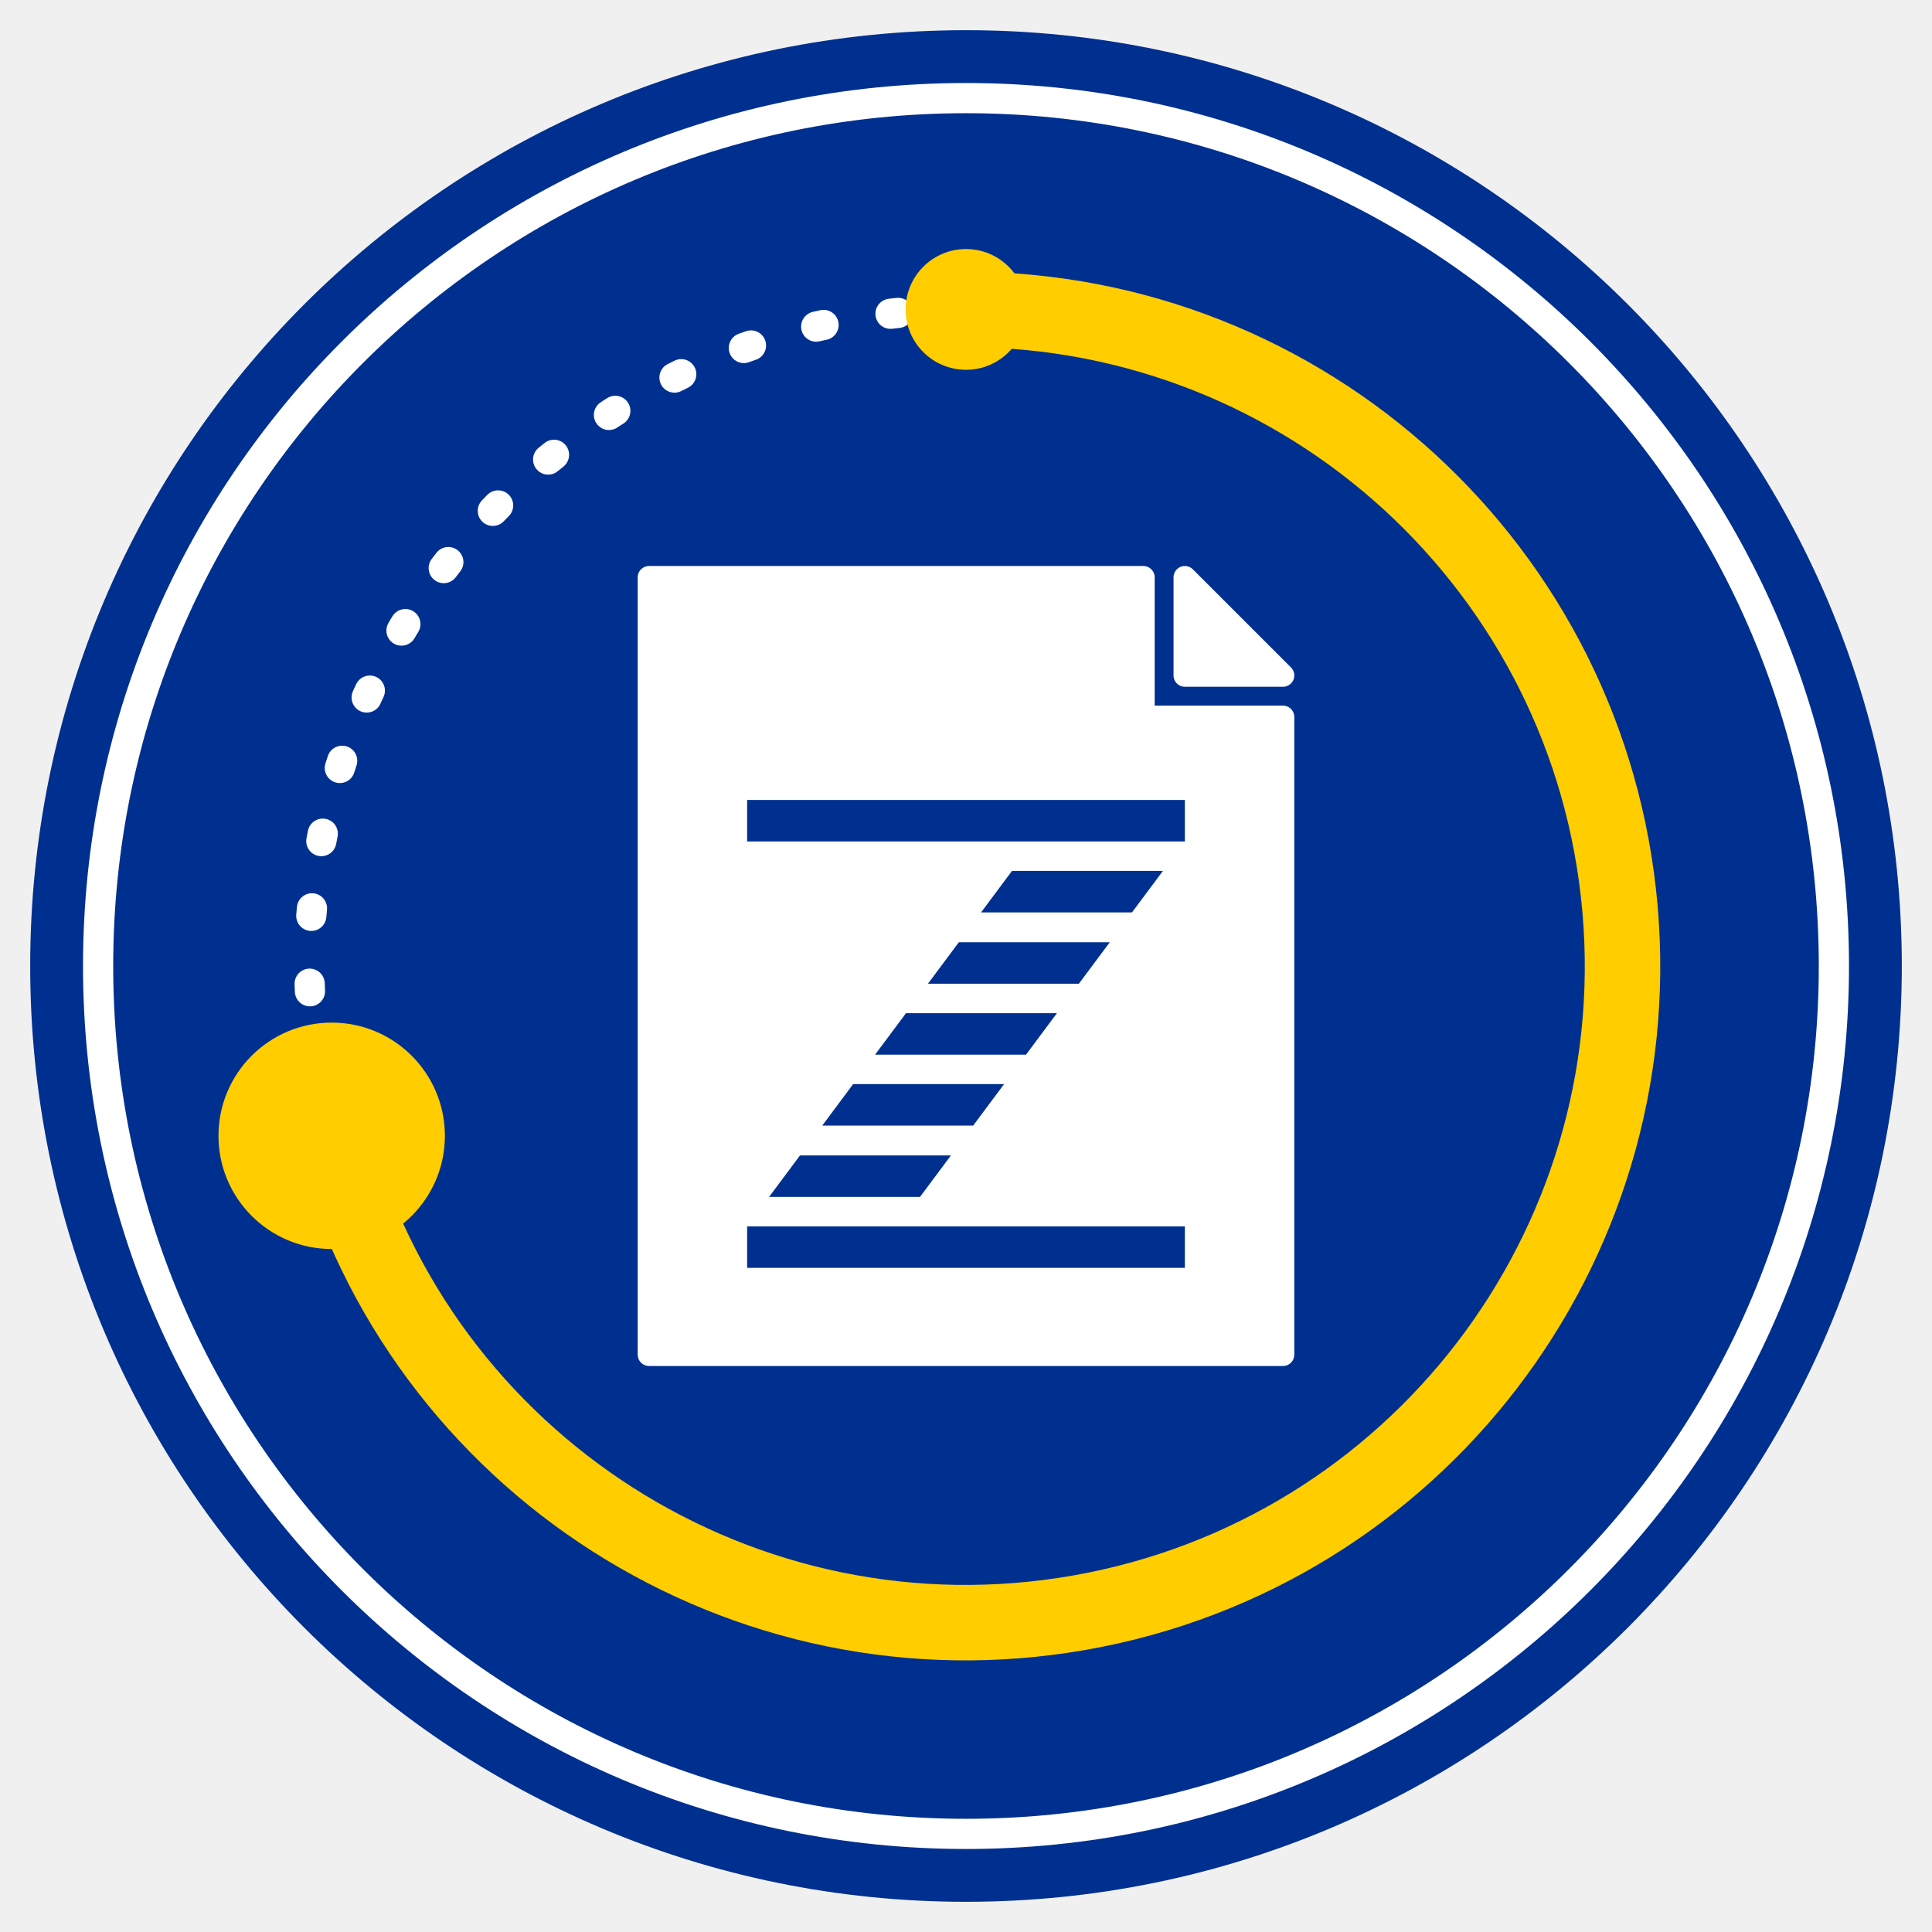
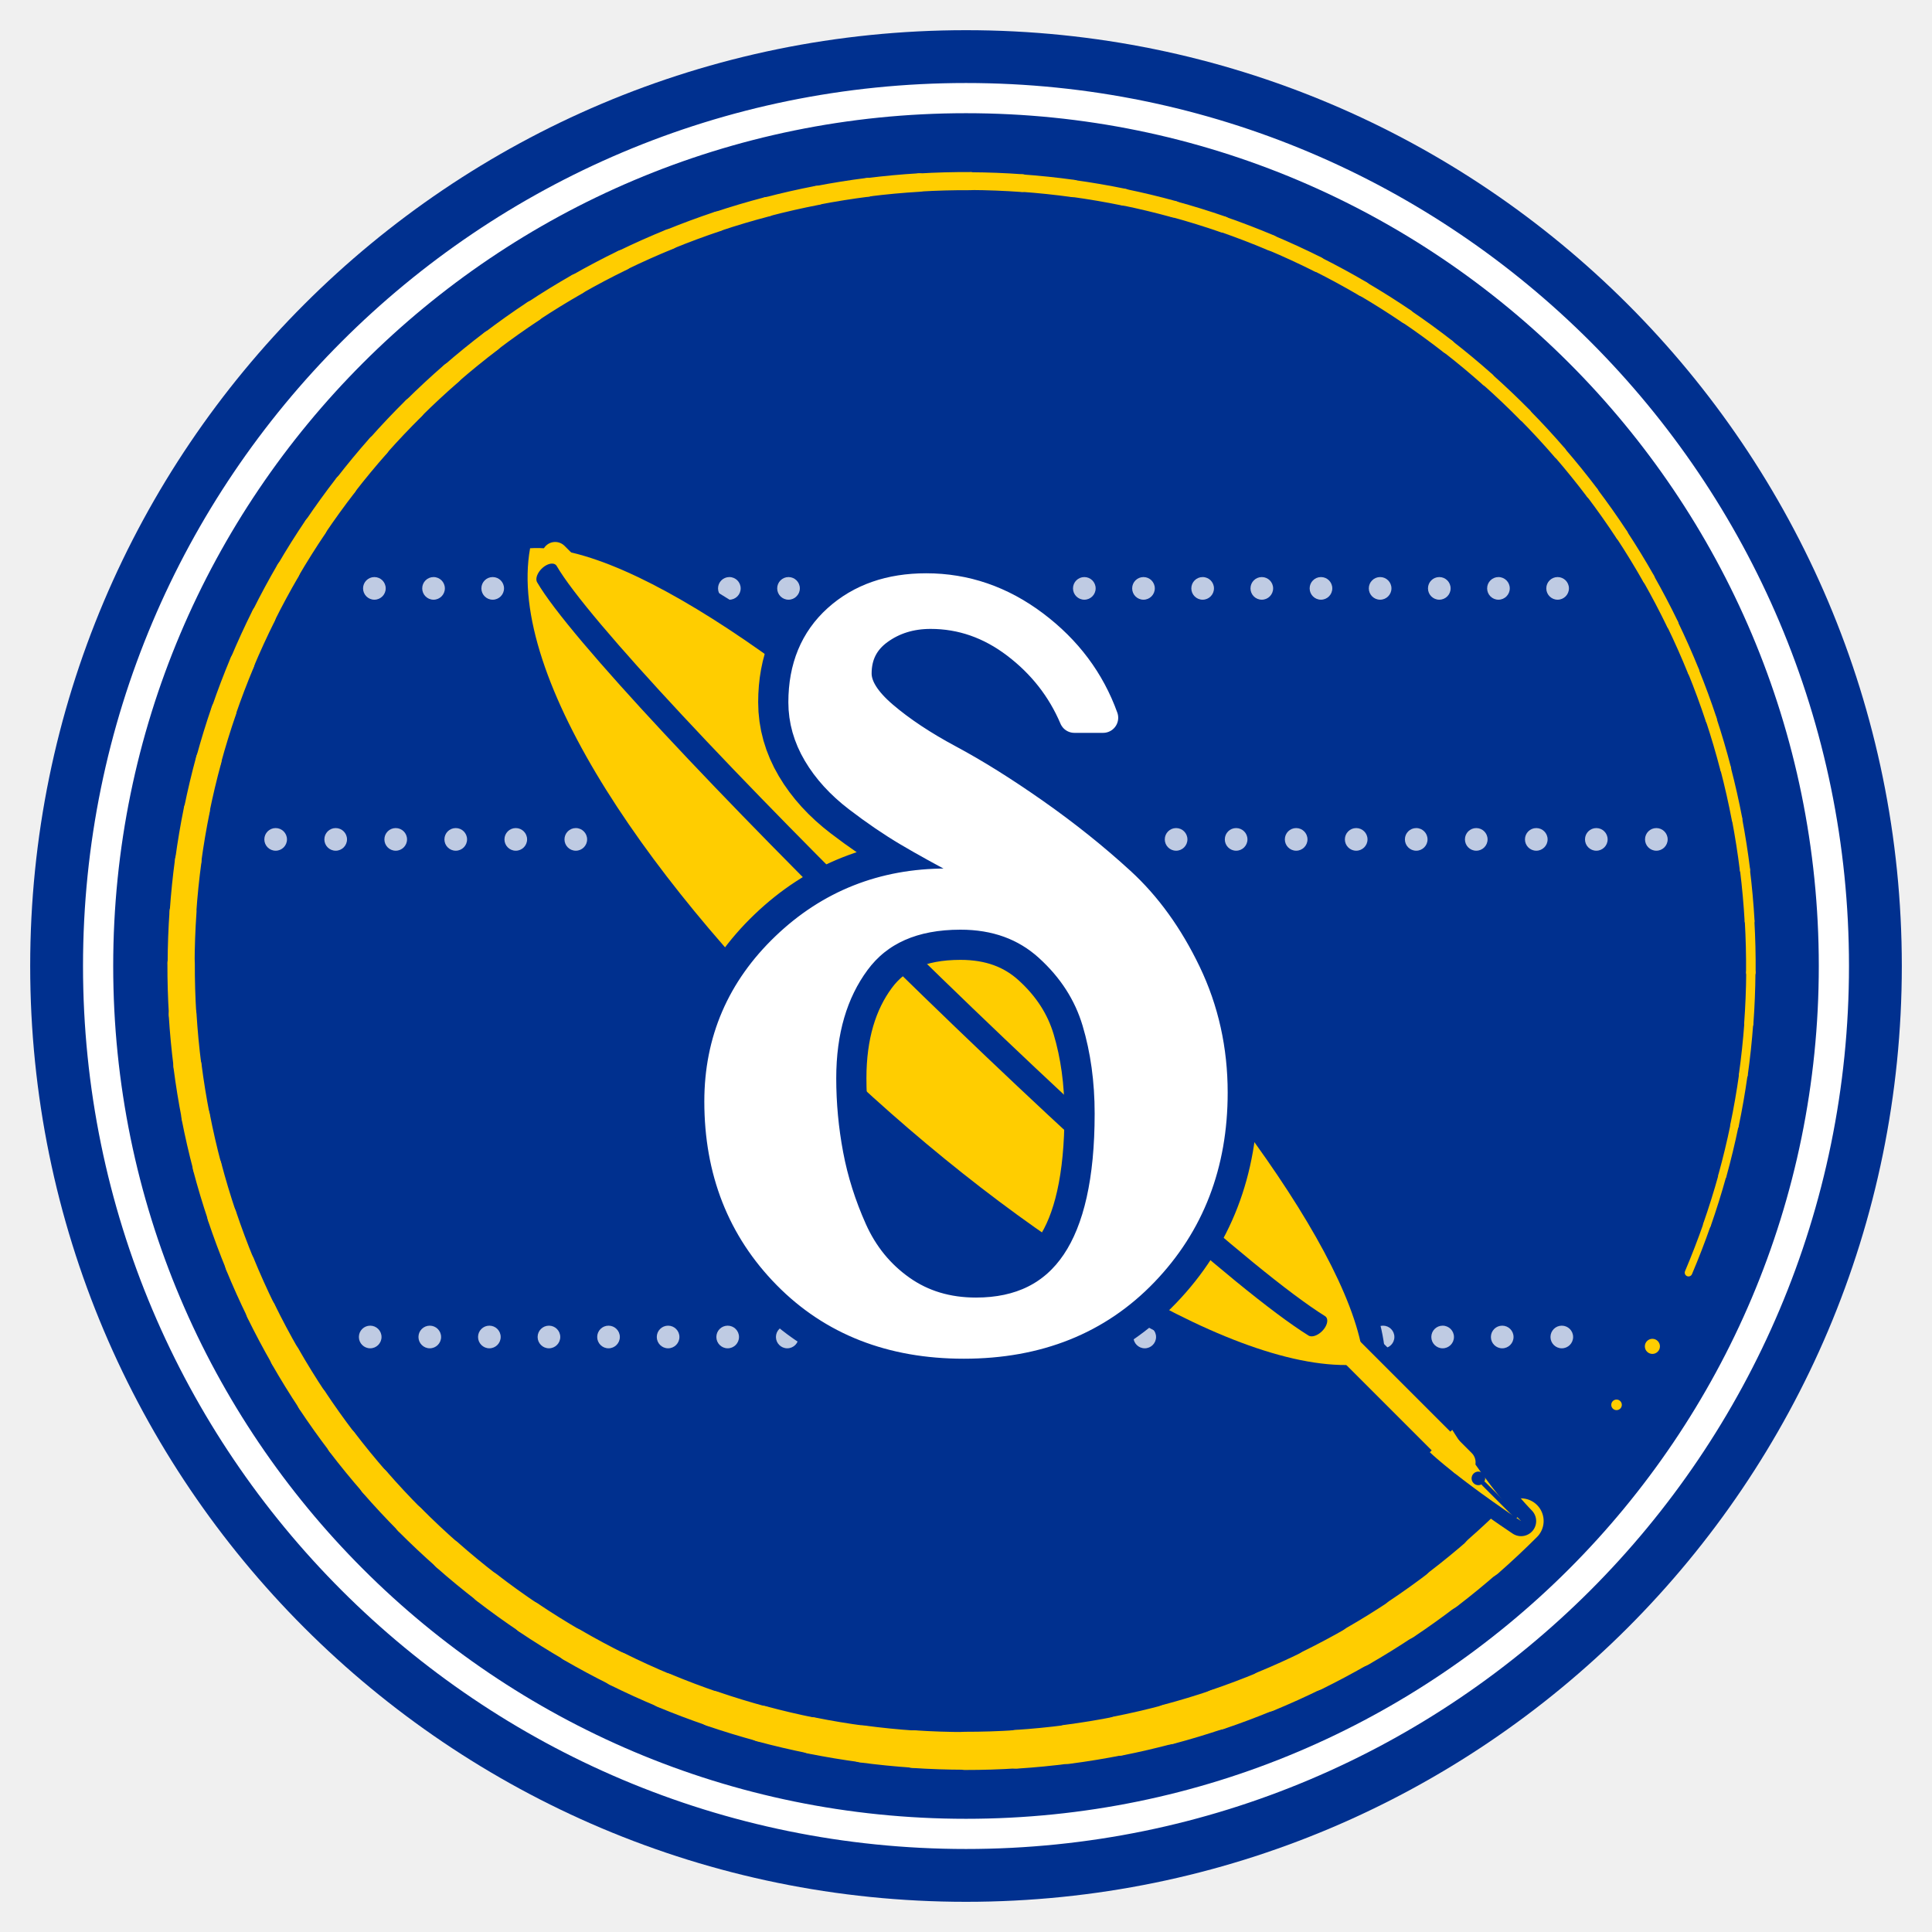
<svg xmlns="http://www.w3.org/2000/svg" viewBox="0 0 512 512" width="512" height="512" role="img" aria-label="90-161.Z logo">
  <circle cx="256" cy="256" r="248" fill="#00308F" />
-   <circle cx="256" cy="256" r="230" fill="none" stroke="#FFFFFF" stroke-width="8" />
-   <circle cx="256" cy="256" r="174" fill="none" stroke="#FFFFFF" stroke-width="8" stroke-dasharray="2 18" stroke-linecap="round" />
-   <path d="M256.0 82.0 A174 174 0 1 1 87.9 301.0" fill="none" stroke="#FFCD00" stroke-width="20" stroke-linecap="round" />
-   <circle cx="256.0" cy="82.0" r="16" fill="#FFCD00" />
-   <circle cx="87.9" cy="301.0" r="30" fill="#FFCD00" />
-   <path d="M172 153 H303 V190 H340 V359 H172 Z" fill="#FFFFFF" stroke="#FFFFFF" stroke-width="6" stroke-linejoin="round" />
-   <path d="M314 153 V179 H340 Z" fill="#FFFFFF" stroke="#FFFFFF" stroke-width="6" stroke-linejoin="round" />
-   <defs>
-     <clipPath id="s7">
-       <rect x="196" y="212.0" width="120" height="11" />
-       <rect x="196" y="230.8" width="120" height="11" />
-       <rect x="196" y="249.7" width="120" height="11" />
-       <rect x="196" y="268.5" width="120" height="11" />
-       <rect x="196" y="287.3" width="120" height="11" />
-       <rect x="196" y="306.2" width="120" height="11" />
-       <rect x="196" y="325.0" width="120" height="11" />
-     </clipPath>
-   </defs>
-   <path d="M198.0 212.0 L314.0 212.0 L314.0 223.0 L238.0 325.0 L314.0 325.0 L314.0 336.0 L198.0 336.0 L198.0 325.0 L274.0 223.0 L198.0 223.0 Z" fill="#00308F" clip-path="url(#s7)" />
+   <circle cx="256" cy="256" r="230" fill="none" stroke="#FFFFFF" stroke-width="8.0" />
+   <g fill="#FFFFFF" fill-opacity="0.75">
+     <circle cx="99.216" cy="155.927" r="3.0" />
+     <circle cx="114.894" cy="155.927" r="3.0" />
+     <circle cx="130.572" cy="155.927" r="3.0" />
+     <circle cx="146.251" cy="155.927" r="3.0" />
+     <circle cx="161.929" cy="155.927" r="3.0" />
+     <circle cx="177.608" cy="155.927" r="3.0" />
+     <circle cx="193.286" cy="155.927" r="3.0" />
+     <circle cx="208.965" cy="155.927" r="3.0" />
+     <circle cx="224.643" cy="155.927" r="3.0" />
+     <circle cx="240.322" cy="155.927" r="3.0" />
+     <circle cx="256.000" cy="155.927" r="3.0" />
+     <circle cx="271.678" cy="155.927" r="3.0" />
+     <circle cx="287.357" cy="155.927" r="3.0" />
+     <circle cx="303.035" cy="155.927" r="3.0" />
+     <circle cx="318.714" cy="155.927" r="3.0" />
+     <circle cx="334.392" cy="155.927" r="3.0" />
+     <circle cx="350.071" cy="155.927" r="3.0" />
+     <circle cx="365.749" cy="155.927" r="3.0" />
+     <circle cx="381.428" cy="155.927" r="3.0" />
+     <circle cx="397.106" cy="155.927" r="3.0" />
+     <circle cx="412.784" cy="155.927" r="3.0" />
+   </g>
+   <g fill="#FFFFFF" fill-opacity="0.75">
+     <circle cx="73.051" cy="222.447" r="3.0" />
+     <circle cx="88.960" cy="222.447" r="3.0" />
+     <circle cx="104.869" cy="222.447" r="3.0" />
+     <circle cx="120.777" cy="222.447" r="3.0" />
+     <circle cx="136.686" cy="222.447" r="3.0" />
+     <circle cx="152.594" cy="222.447" r="3.0" />
+     <circle cx="168.503" cy="222.447" r="3.0" />
+     <circle cx="184.411" cy="222.447" r="3.0" />
+     <circle cx="200.320" cy="222.447" r="3.0" />
+     <circle cx="216.229" cy="222.447" r="3.0" />
+     <circle cx="232.137" cy="222.447" r="3.0" />
+     <circle cx="248.046" cy="222.447" r="3.0" />
+     <circle cx="263.954" cy="222.447" r="3.0" />
+     <circle cx="279.863" cy="222.447" r="3.0" />
+     <circle cx="295.771" cy="222.447" r="3.0" />
+     <circle cx="311.680" cy="222.447" r="3.0" />
+     <circle cx="327.589" cy="222.447" r="3.0" />
+     <circle cx="343.497" cy="222.447" r="3.0" />
+     <circle cx="359.406" cy="222.447" r="3.0" />
+     <circle cx="375.314" cy="222.447" r="3.0" />
+     <circle cx="391.223" cy="222.447" r="3.0" />
+     <circle cx="407.131" cy="222.447" r="3.0" />
+     <circle cx="423.040" cy="222.447" r="3.0" />
+     <circle cx="438.949" cy="222.447" r="3.0" />
+   </g>
+   <g fill="#FFFFFF" fill-opacity="0.75">
+     <circle cx="98.107" cy="354.315" r="3.0" />
+     <circle cx="113.896" cy="354.315" r="3.0" />
+     <circle cx="129.686" cy="354.315" r="3.0" />
+     <circle cx="145.475" cy="354.315" r="3.0" />
+     <circle cx="161.264" cy="354.315" r="3.0" />
+     <circle cx="177.054" cy="354.315" r="3.0" />
+     <circle cx="192.843" cy="354.315" r="3.0" />
+     <circle cx="208.632" cy="354.315" r="3.0" />
+     <circle cx="224.421" cy="354.315" r="3.0" />
+     <circle cx="240.211" cy="354.315" r="3.0" />
+     <circle cx="256.000" cy="354.315" r="3.0" />
+     <circle cx="271.789" cy="354.315" r="3.0" />
+     <circle cx="287.579" cy="354.315" r="3.0" />
+     <circle cx="303.368" cy="354.315" r="3.0" />
+     <circle cx="319.157" cy="354.315" r="3.0" />
+     <circle cx="334.946" cy="354.315" r="3.0" />
+     <circle cx="350.736" cy="354.315" r="3.0" />
+     <circle cx="366.525" cy="354.315" r="3.0" />
+     <circle cx="382.314" cy="354.315" r="3.0" />
+     <circle cx="398.104" cy="354.315" r="3.0" />
+     <circle cx="413.893" cy="354.315" r="3.0" />
+   </g>
+   <path d="M403.08 403.08 A208 208 0 0 1 393.13 412.40" fill="none" stroke="#FFCD00" stroke-width="12.00" stroke-linecap="round" />
+   <path d="M393.13 412.40 A208 208 0 0 1 382.59 421.04" fill="none" stroke="#FFCD00" stroke-width="11.72" stroke-linecap="round" />
+   <path d="M382.59 421.04 A208 208 0 0 1 371.51 428.98" fill="none" stroke="#FFCD00" stroke-width="11.52" stroke-linecap="round" />
+   <path d="M371.51 428.98 A208 208 0 0 1 359.93 436.17" fill="none" stroke="#FFCD00" stroke-width="11.34" stroke-linecap="round" />
+   <path d="M359.93 436.17 A208 208 0 0 1 347.91 442.59" fill="none" stroke="#FFCD00" stroke-width="11.16" stroke-linecap="round" />
+   <path d="M347.91 442.59 A208 208 0 0 1 335.49 448.21" fill="none" stroke="#FFCD00" stroke-width="11.00" stroke-linecap="round" />
+   <path d="M335.49 448.21 A208 208 0 0 1 322.73 453.01" fill="none" stroke="#FFCD00" stroke-width="10.84" stroke-linecap="round" />
+   <path d="M322.73 453.01 A208 208 0 0 1 309.68 456.95" fill="none" stroke="#FFCD00" stroke-width="10.69" stroke-linecap="round" />
+   <path d="M309.68 456.95 A208 208 0 0 1 296.40 460.04" fill="none" stroke="#FFCD00" stroke-width="10.54" stroke-linecap="round" />
+   <path d="M296.40 460.04 A208 208 0 0 1 282.95 462.25" fill="none" stroke="#FFCD00" stroke-width="10.40" stroke-linecap="round" />
+   <path d="M282.95 462.25 A208 208 0 0 1 269.38 463.57" fill="none" stroke="#FFCD00" stroke-width="10.26" stroke-linecap="round" />
+   <path d="M269.38 463.57 A208 208 0 0 1 255.76 464.00" fill="none" stroke="#FFCD00" stroke-width="10.12" stroke-linecap="round" />
+   <path d="M255.76 464.00 A208 208 0 0 1 242.13 463.54" fill="none" stroke="#FFCD00" stroke-width="9.99" stroke-linecap="round" />
+   <path d="M242.13 463.54 A208 208 0 0 1 228.57 462.18" fill="none" stroke="#FFCD00" stroke-width="9.85" stroke-linecap="round" />
+   <path d="M228.57 462.18 A208 208 0 0 1 215.12 459.94" fill="none" stroke="#FFCD00" stroke-width="9.72" stroke-linecap="round" />
+   <path d="M215.12 459.94 A208 208 0 0 1 201.85 456.83" fill="none" stroke="#FFCD00" stroke-width="9.59" stroke-linecap="round" />
+   <path d="M201.85 456.83 A208 208 0 0 1 188.82 452.85" fill="none" stroke="#FFCD00" stroke-width="9.47" stroke-linecap="round" />
+   <path d="M188.82 452.85 A208 208 0 0 1 176.07 448.03" fill="none" stroke="#FFCD00" stroke-width="9.34" stroke-linecap="round" />
+   <path d="M176.07 448.03 A208 208 0 0 1 163.66 442.38" fill="none" stroke="#FFCD00" stroke-width="9.22" stroke-linecap="round" />
+   <path d="M163.66 442.38 A208 208 0 0 1 151.65 435.93" fill="none" stroke="#FFCD00" stroke-width="9.09" stroke-linecap="round" />
+   <path d="M151.65 435.93 A208 208 0 0 1 140.09 428.71" fill="none" stroke="#FFCD00" stroke-width="8.97" stroke-linecap="round" />
+   <path d="M140.09 428.71 A208 208 0 0 1 129.03 420.75" fill="none" stroke="#FFCD00" stroke-width="8.85" stroke-linecap="round" />
+   <path d="M129.03 420.75 A208 208 0 0 1 118.51 412.08" fill="none" stroke="#FFCD00" stroke-width="8.73" stroke-linecap="round" />
+   <path d="M118.51 412.08 A208 208 0 0 1 108.58 402.74" fill="none" stroke="#FFCD00" stroke-width="8.61" stroke-linecap="round" />
+   <path d="M108.58 402.74 A208 208 0 0 1 99.29 392.76" fill="none" stroke="#FFCD00" stroke-width="8.50" stroke-linecap="round" />
+   <path d="M99.29 392.76 A208 208 0 0 1 90.66 382.21" fill="none" stroke="#FFCD00" stroke-width="8.38" stroke-linecap="round" />
+   <path d="M90.66 382.21 A208 208 0 0 1 82.75 371.11" fill="none" stroke="#FFCD00" stroke-width="8.26" stroke-linecap="round" />
+   <path d="M82.75 371.11 A208 208 0 0 1 75.59 359.51" fill="none" stroke="#FFCD00" stroke-width="8.15" stroke-linecap="round" />
+   <path d="M75.59 359.51 A208 208 0 0 1 69.19 347.47" fill="none" stroke="#FFCD00" stroke-width="8.04" stroke-linecap="round" />
+   <path d="M69.19 347.47 A208 208 0 0 1 63.60 335.04" fill="none" stroke="#FFCD00" stroke-width="7.92" stroke-linecap="round" />
+   <path d="M63.60 335.04 A208 208 0 0 1 58.84 322.27" fill="none" stroke="#FFCD00" stroke-width="7.81" stroke-linecap="round" />
+   <path d="M58.84 322.27 A208 208 0 0 1 54.92 309.21" fill="none" stroke="#FFCD00" stroke-width="7.70" stroke-linecap="round" />
+   <path d="M54.92 309.21 A208 208 0 0 1 51.87 295.93" fill="none" stroke="#FFCD00" stroke-width="7.59" stroke-linecap="round" />
+   <path d="M51.87 295.93 A208 208 0 0 1 49.69 282.47" fill="none" stroke="#FFCD00" stroke-width="7.48" stroke-linecap="round" />
+   <path d="M49.69 282.47 A208 208 0 0 1 48.40 268.90" fill="none" stroke="#FFCD00" stroke-width="7.37" stroke-linecap="round" />
+   <path d="M48.40 268.90 A208 208 0 0 1 48.00 255.27" fill="none" stroke="#FFCD00" stroke-width="7.26" stroke-linecap="round" />
+   <path d="M48.00 255.27 A208 208 0 0 1 48.50 241.65" fill="none" stroke="#FFCD00" stroke-width="7.15" stroke-linecap="round" />
+   <path d="M48.50 241.65 A208 208 0 0 1 49.88 228.09" fill="none" stroke="#FFCD00" stroke-width="7.04" stroke-linecap="round" />
+   <path d="M49.88 228.09 A208 208 0 0 1 52.15 214.65" fill="none" stroke="#FFCD00" stroke-width="6.94" stroke-linecap="round" />
+   <path d="M52.15 214.65 A208 208 0 0 1 55.30 201.39" fill="none" stroke="#FFCD00" stroke-width="6.83" stroke-linecap="round" />
+   <path d="M55.30 201.39 A208 208 0 0 1 59.31 188.36" fill="none" stroke="#FFCD00" stroke-width="6.73" stroke-linecap="round" />
+   <path d="M59.31 188.36 A208 208 0 0 1 64.16 175.62" fill="none" stroke="#FFCD00" stroke-width="6.62" stroke-linecap="round" />
+   <path d="M64.16 175.62 A208 208 0 0 1 69.84 163.23" fill="none" stroke="#FFCD00" stroke-width="6.52" stroke-linecap="round" />
+   <path d="M69.84 163.23 A208 208 0 0 1 76.31 151.23" fill="none" stroke="#FFCD00" stroke-width="6.41" stroke-linecap="round" />
+   <path d="M76.31 151.23 A208 208 0 0 1 83.56 139.69" fill="none" stroke="#FFCD00" stroke-width="6.31" stroke-linecap="round" />
+   <path d="M83.56 139.69 A208 208 0 0 1 91.55 128.64" fill="none" stroke="#FFCD00" stroke-width="6.20" stroke-linecap="round" />
+   <path d="M91.55 128.64 A208 208 0 0 1 100.24 118.14" fill="none" stroke="#FFCD00" stroke-width="6.10" stroke-linecap="round" />
+   <path d="M100.24 118.14 A208 208 0 0 1 109.61 108.24" fill="none" stroke="#FFCD00" stroke-width="6.00" stroke-linecap="round" />
+   <path d="M109.61 108.24 A208 208 0 0 1 119.60 98.97" fill="none" stroke="#FFCD00" stroke-width="5.90" stroke-linecap="round" />
+   <path d="M119.60 98.97 A208 208 0 0 1 130.18 90.37" fill="none" stroke="#FFCD00" stroke-width="5.80" stroke-linecap="round" />
+   <path d="M130.18 90.37 A208 208 0 0 1 141.30 82.48" fill="none" stroke="#FFCD00" stroke-width="5.70" stroke-linecap="round" />
+   <path d="M141.30 82.48 A208 208 0 0 1 152.91 75.34" fill="none" stroke="#FFCD00" stroke-width="5.59" stroke-linecap="round" />
+   <path d="M152.91 75.34 A208 208 0 0 1 164.96 68.98" fill="none" stroke="#FFCD00" stroke-width="5.49" stroke-linecap="round" />
+   <path d="M164.96 68.98 A208 208 0 0 1 177.41 63.42" fill="none" stroke="#FFCD00" stroke-width="5.39" stroke-linecap="round" />
+   <path d="M177.41 63.42 A208 208 0 0 1 190.19 58.68" fill="none" stroke="#FFCD00" stroke-width="5.29" stroke-linecap="round" />
+   <path d="M190.19 58.68 A208 208 0 0 1 203.26 54.80" fill="none" stroke="#FFCD00" stroke-width="5.20" stroke-linecap="round" />
+   <path d="M203.26 54.80 A208 208 0 0 1 216.55 51.78" fill="none" stroke="#FFCD00" stroke-width="5.10" stroke-linecap="round" />
+   <path d="M216.55 51.78 A208 208 0 0 1 230.01 49.63" fill="none" stroke="#FFCD00" stroke-width="5.00" stroke-linecap="round" />
+   <path d="M230.01 49.63 A208 208 0 0 1 243.58 48.37" fill="none" stroke="#FFCD00" stroke-width="4.90" stroke-linecap="round" />
+   <path d="M243.58 48.37 A208 208 0 0 1 257.21 48.00" fill="none" stroke="#FFCD00" stroke-width="4.80" stroke-linecap="round" />
+   <path d="M257.21 48.00 A208 208 0 0 1 270.83 48.53" fill="none" stroke="#FFCD00" stroke-width="4.71" stroke-linecap="round" />
+   <path d="M270.83 48.53 A208 208 0 0 1 284.39 49.95" fill="none" stroke="#FFCD00" stroke-width="4.61" stroke-linecap="round" />
+   <path d="M284.39 49.95 A208 208 0 0 1 297.82 52.25" fill="none" stroke="#FFCD00" stroke-width="4.51" stroke-linecap="round" />
+   <path d="M297.82 52.25 A208 208 0 0 1 311.08 55.43" fill="none" stroke="#FFCD00" stroke-width="4.41" stroke-linecap="round" />
+   <path d="M311.08 55.43 A208 208 0 0 1 324.10 59.46" fill="none" stroke="#FFCD00" stroke-width="4.32" stroke-linecap="round" />
+   <path d="M324.10 59.46 A208 208 0 0 1 336.83 64.35" fill="none" stroke="#FFCD00" stroke-width="4.22" stroke-linecap="round" />
+   <path d="M336.83 64.35 A208 208 0 0 1 349.21 70.05" fill="none" stroke="#FFCD00" stroke-width="4.13" stroke-linecap="round" />
+   <path d="M349.21 70.05 A208 208 0 0 1 361.19 76.56" fill="none" stroke="#FFCD00" stroke-width="4.03" stroke-linecap="round" />
+   <path d="M361.19 76.56 A208 208 0 0 1 372.71 83.83" fill="none" stroke="#FFCD00" stroke-width="3.94" stroke-linecap="round" />
+   <path d="M372.71 83.83 A208 208 0 0 1 383.74 91.85" fill="none" stroke="#FFCD00" stroke-width="3.84" stroke-linecap="round" />
+   <path d="M383.74 91.85 A208 208 0 0 1 394.22 100.57" fill="none" stroke="#FFCD00" stroke-width="3.75" stroke-linecap="round" />
+   <path d="M394.22 100.57 A208 208 0 0 1 404.10 109.95" fill="none" stroke="#FFCD00" stroke-width="3.65" stroke-linecap="round" />
+   <path d="M404.10 109.95 A208 208 0 0 1 413.35 119.97" fill="none" stroke="#FFCD00" stroke-width="3.56" stroke-linecap="round" />
+   <path d="M413.35 119.97 A208 208 0 0 1 421.92 130.56" fill="none" stroke="#FFCD00" stroke-width="3.47" stroke-linecap="round" />
+   <path d="M421.92 130.56 A208 208 0 0 1 429.78 141.70" fill="none" stroke="#FFCD00" stroke-width="3.37" stroke-linecap="round" />
+   <path d="M429.78 141.70 A208 208 0 0 1 436.89 153.33" fill="none" stroke="#FFCD00" stroke-width="3.28" stroke-linecap="round" />
+   <path d="M436.89 153.33 A208 208 0 0 1 443.23 165.40" fill="none" stroke="#FFCD00" stroke-width="3.19" stroke-linecap="round" />
+   <path d="M443.23 165.40 A208 208 0 0 1 448.76 177.86" fill="none" stroke="#FFCD00" stroke-width="3.09" stroke-linecap="round" />
+   <path d="M448.76 177.86 A208 208 0 0 1 453.47 190.65" fill="none" stroke="#FFCD00" stroke-width="3.00" stroke-linecap="round" />
+   <path d="M453.47 190.65 A208 208 0 0 1 457.32 203.73" fill="none" stroke="#FFCD00" stroke-width="2.91" stroke-linecap="round" />
+   <path d="M457.32 203.73 A208 208 0 0 1 460.32 217.02" fill="none" stroke="#FFCD00" stroke-width="2.82" stroke-linecap="round" />
+   <path d="M460.32 217.02 A208 208 0 0 1 462.43 230.49" fill="none" stroke="#FFCD00" stroke-width="2.73" stroke-linecap="round" />
+   <path d="M462.43 230.49 A208 208 0 0 1 463.66 244.07" fill="none" stroke="#FFCD00" stroke-width="2.63" stroke-linecap="round" />
+   <path d="M463.66 244.07 A208 208 0 0 1 463.99 257.69" fill="none" stroke="#FFCD00" stroke-width="2.54" stroke-linecap="round" />
+   <path d="M463.99 257.69 A208 208 0 0 1 463.44 271.31" fill="none" stroke="#FFCD00" stroke-width="2.45" stroke-linecap="round" />
+   <path d="M463.44 271.31 A208 208 0 0 1 461.99 284.87" fill="none" stroke="#FFCD00" stroke-width="2.36" stroke-linecap="round" />
+   <path d="M461.99 284.87 A208 208 0 0 1 459.65 298.30" fill="none" stroke="#FFCD00" stroke-width="2.27" stroke-linecap="round" />
+   <path d="M459.65 298.30 A208 208 0 0 1 456.45 311.55" fill="none" stroke="#FFCD00" stroke-width="2.18" stroke-linecap="round" />
+   <path d="M456.45 311.55 A208 208 0 0 1 452.38 324.56" fill="none" stroke="#FFCD00" stroke-width="2.09" stroke-linecap="round" />
+   <path d="M452.38 324.56 A208 208 0 0 1 447.47 337.27" fill="none" stroke="#FFCD00" stroke-width="2.00" stroke-linecap="round" />
+   <circle cx="437.9" cy="356.8" r="2.0" fill="#FFCD00" />
+   <circle cx="428.4" cy="372.3" r="1.4" fill="#FFCD00" />
+   <g transform="translate(403.1 403.1) rotate(-135)">
+     <line x1="22" y1="0" x2="362.0" y2="0" stroke="#00308F" stroke-width="15.00" stroke-linecap="round" />
+     <g transform="scale(1 1.7)">
+       <path d="M58.88 0 C98.88 -30 328.0 -36 368.0 -2 C332.0 22 102.88 22 58.88 0 Z" fill="#00308F" stroke="#00308F" stroke-width="8.0" stroke-linejoin="round" />
+       <path d="M74.88 -1 C118.88 -7 328.0 -8 360.0 -3" fill="none" stroke="#00308F" stroke-width="12.00" stroke-linecap="round" />
+     </g>
+     <path d="M0.00 -0.00 L1.25 -0.24 L2.50 -0.48 L3.75 -0.72 L5.00 -0.95 L6.25 -1.17 L7.50 -1.39 L8.75 -1.61 L10.00 -1.82 L11.25 -2.02 L12.50 -2.23 L13.75 -2.42 L15.00 -2.61 L16.25 -2.79 L17.50 -2.97 L18.75 -3.14 L20.00 -3.30 L21.25 -3.45 L22.50 -3.60 L23.75 -3.73 L25.00 -3.86 L26.25 -3.97 L27.50 -4.07 L28.75 -4.15 L30.00 -4.20 L30.00 4.20 L28.75 3.92 L27.50 3.65 L26.25 3.39 L25.00 3.14 L23.75 2.89 L22.50 2.65 L21.25 2.42 L20.00 2.20 L18.75 1.98 L17.50 1.77 L16.25 1.57 L15.00 1.39 L13.75 1.21 L12.50 1.03 L11.25 0.87 L10.00 0.72 L8.75 0.58 L7.50 0.46 L6.25 0.34 L5.00 0.24 L3.75 0.15 L2.50 0.08 L1.25 0.03 L0.00 0.00 Z" fill="#00308F" stroke="#00308F" stroke-width="8.0" stroke-linejoin="round" />
+     <circle cx="16" cy="0" r="1.8" fill="#00308F" />
+   </g>
+   <g transform="translate(403.1 403.1) rotate(-135)">
+     <line x1="22" y1="0" x2="362.0" y2="0" stroke="#FFCD00" stroke-width="7" stroke-linecap="round" />
+     <g transform="scale(1 1.7)">
+       <path d="M58.88 0 C98.88 -30 328.0 -36 368.0 -2 C332.0 22 102.88 22 58.88 0 Z" fill="#FFCD00" />
+       <path d="M74.88 -1 C118.88 -7 328.0 -8 360.0 -3" fill="none" stroke="#00308F" stroke-width="4" stroke-linecap="round" />
+     </g>
+     <path d="M0.00 -0.00 L1.25 -0.24 L2.50 -0.48 L3.75 -0.72 L5.00 -0.95 L6.25 -1.17 L7.50 -1.39 L8.75 -1.61 L10.00 -1.82 L11.25 -2.02 L12.50 -2.23 L13.75 -2.42 L15.00 -2.61 L16.25 -2.79 L17.50 -2.97 L18.75 -3.14 L20.00 -3.30 L21.25 -3.45 L22.50 -3.60 L23.75 -3.73 L25.00 -3.86 L26.25 -3.97 L27.50 -4.07 L28.75 -4.15 L30.00 -4.20 L30.00 4.20 L28.75 3.92 L27.50 3.65 L26.25 3.39 L25.00 3.14 L23.75 2.89 L22.50 2.65 L21.25 2.42 L20.00 2.20 L18.75 1.98 L17.50 1.77 L16.25 1.57 L15.00 1.39 L13.75 1.21 L12.50 1.03 L11.25 0.87 L10.00 0.72 L8.75 0.58 L7.50 0.46 L6.25 0.34 L5.00 0.24 L3.75 0.15 L2.50 0.08 L1.25 0.03 L0.00 0.00 Z" fill="#FFCD00" />
+     <line x1="2" y1="0" x2="14" y2="0" stroke="#00308F" stroke-width="1.2" stroke-linecap="round" />
+     <circle cx="16" cy="0" r="1.8" fill="#00308F" />
+   </g>
+   <path transform="translate(256.00 256.00) scale(0.2930403 -0.2930403) translate(-263 -335.5)" d="M486 221Q486 124 423.5 59.0Q361 -6 261 -6Q163 -6 101.5 56.5Q40 119 40 213Q40 295 100.0 352.5Q160 410 245 410Q265 410 305 402L307 404Q294 412 263.5 428.0Q233 444 211.0 457.0Q189 470 165.5 488.0Q142 506 129.0 528.0Q116 550 116 574Q116 621 147.0 649.0Q178 677 227 677Q280 677 324.5 643.5Q369 610 387 560H361Q344 600 308.5 627.0Q273 654 231 654Q204 654 184.0 639.5Q164 625 164 600Q164 582 188.0 561.5Q212 541 247.5 522.0Q283 503 325.0 473.5Q367 444 402.5 411.5Q438 379 462.0 329.0Q486 279 486 221ZM393 202Q393 247 381.5 285.5Q370 324 338.0 353.0Q306 382 258 382Q194 382 163.0 340.0Q132 298 132 234Q132 199 138.5 164.5Q145 130 160.0 96.5Q175 63 204.0 42.5Q233 22 272 22Q393 22 393 202Z" fill="#00308F" stroke="#00308F" stroke-width="81.9" stroke-linejoin="round" />
+   <path transform="translate(256.00 256.00) scale(0.2930403 -0.2930403) translate(-263 -335.5)" d="M486 221Q486 124 423.5 59.0Q361 -6 261 -6Q163 -6 101.5 56.5Q40 119 40 213Q40 295 100.0 352.5Q160 410 245 410Q265 410 305 402L307 404Q294 412 263.5 428.0Q233 444 211.0 457.0Q189 470 165.5 488.0Q142 506 129.0 528.0Q116 550 116 574Q116 621 147.0 649.0Q178 677 227 677Q280 677 324.5 643.5Q369 610 387 560H361Q344 600 308.5 627.0Q273 654 231 654Q204 654 184.0 639.5Q164 625 164 600Q164 582 188.0 561.5Q212 541 247.5 522.0Q283 503 325.0 473.5Q367 444 402.5 411.5Q438 379 462.0 329.0Q486 279 486 221ZM393 202Q393 247 381.5 285.5Q370 324 338.0 353.0Q306 382 258 382Q194 382 163.0 340.0Q132 298 132 234Q132 199 138.5 164.5Q145 130 160.0 96.5Q175 63 204.0 42.5Q233 22 272 22Q393 22 393 202Z" fill="#FFFFFF" stroke="#FFFFFF" stroke-width="27.3" stroke-linejoin="round" />
</svg>
